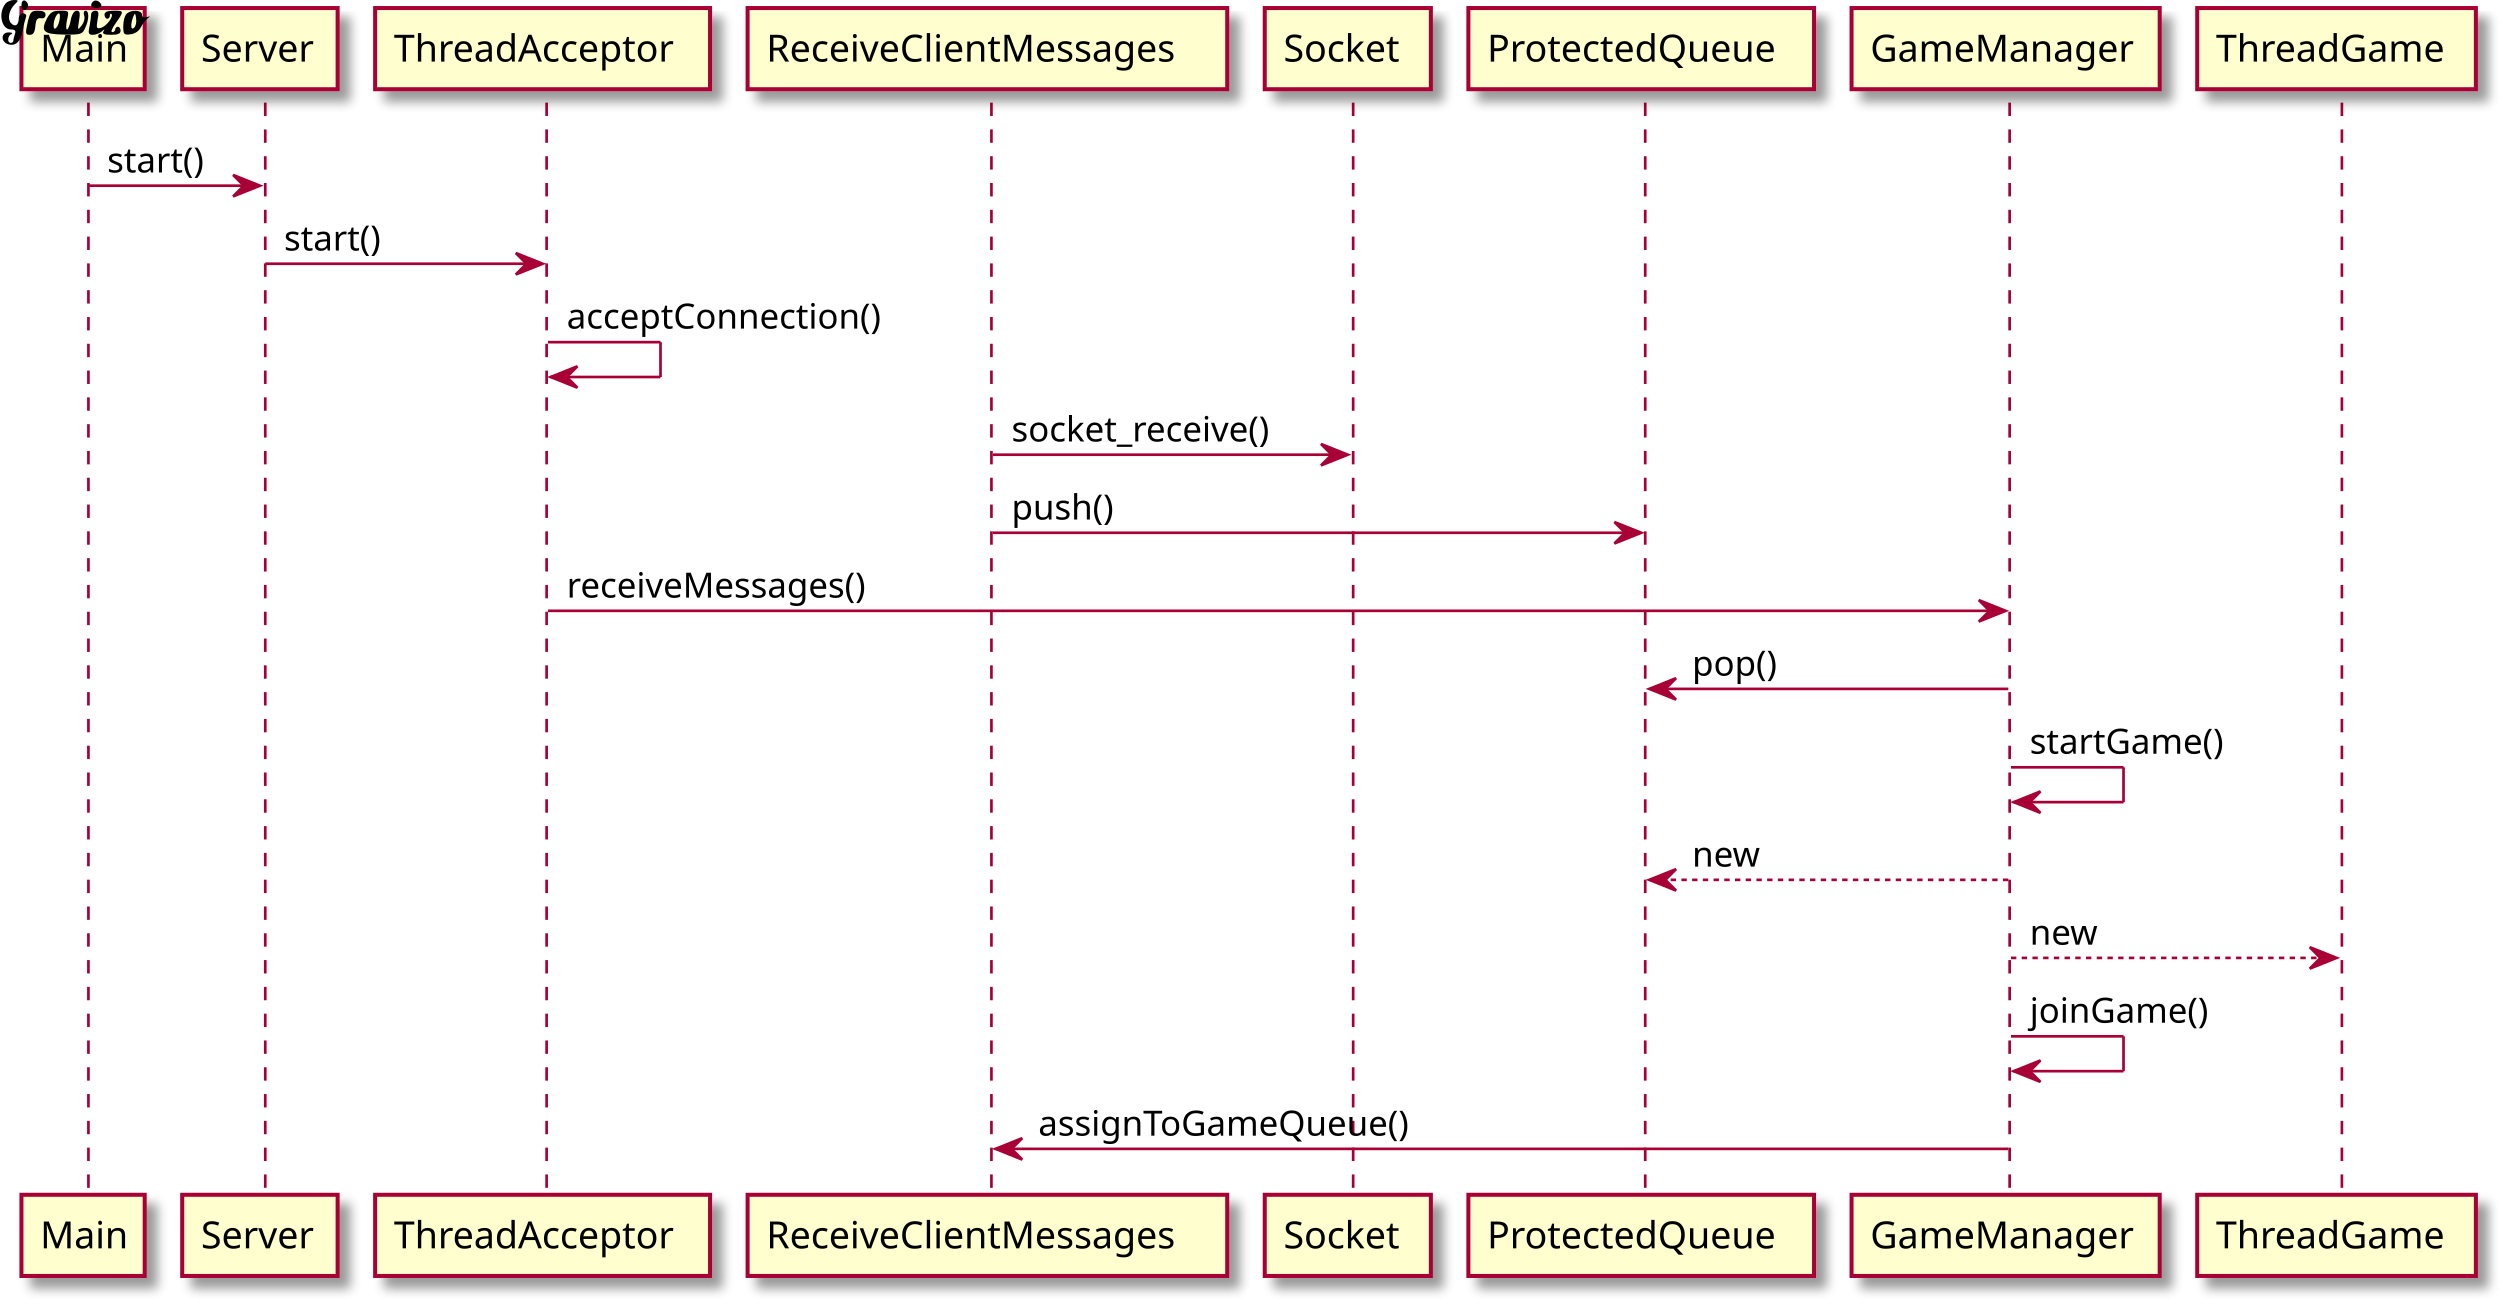
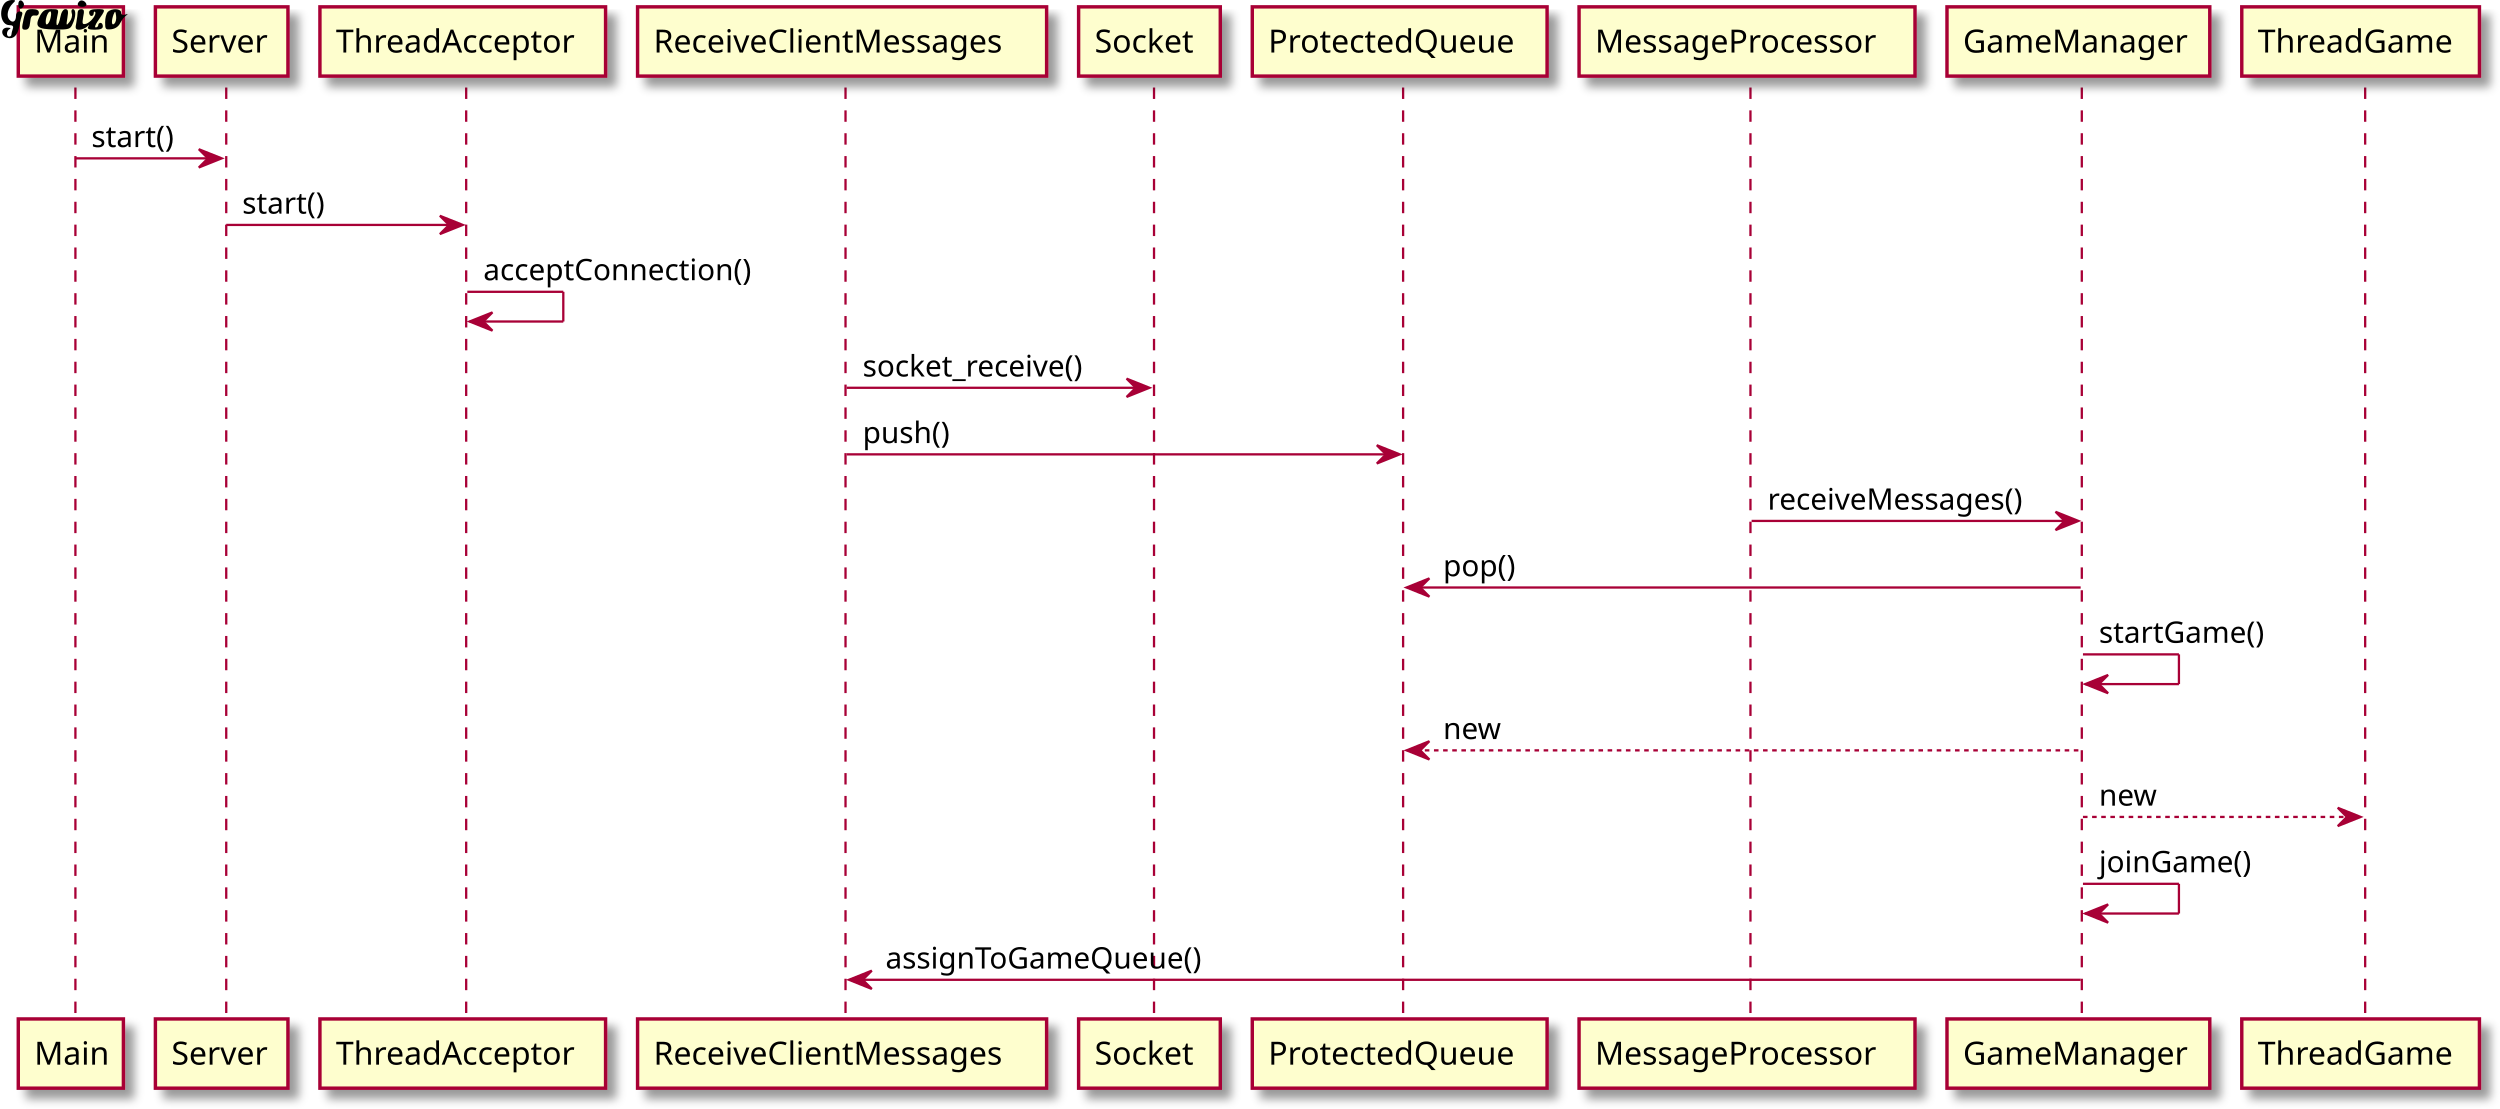
- <svg xmlns="http://www.w3.org/2000/svg" contentScriptType="application/ecmascript" contentStyleType="text/css" height="485px" preserveAspectRatio="none" style="width:933px;height:485px;" version="1.1" viewBox="0 0 933 485" width="933px" zoomAndPan="magnify">
+ <svg xmlns="http://www.w3.org/2000/svg" contentScriptType="application/ecmascript" contentStyleType="text/css" height="485px" preserveAspectRatio="none" style="width:1094px;height:485px;" version="1.1" viewBox="0 0 1094 485" width="1094px" zoomAndPan="magnify">
  <defs>
-     <filter height="300%" id="fqjjs4b" width="300%" x="-1" y="-1">
+     <filter height="300%" id="fxt6ft7" width="300%" x="-1" y="-1">
      <feGaussianBlur result="blurOut" stdDeviation="2.0" />
      <feColorMatrix in="blurOut" result="blurOut2" type="matrix" values="0 0 0 0 0 0 0 0 0 0 0 0 0 0 0 0 0 0 .4 0" />
      <feOffset dx="4.0" dy="4.0" in="blurOut2" result="blurOut3" />
      <feBlend in="SourceGraphic" in2="blurOut3" mode="normal" />
    </filter>
  </defs>
  <g>
    <line style="stroke: #A80036; stroke-width: 1.0; stroke-dasharray: 5.0,5.0;" x1="33" x2="33" y1="38.297" y2="446.891" />
    <line style="stroke: #A80036; stroke-width: 1.0; stroke-dasharray: 5.0,5.0;" x1="99" x2="99" y1="38.297" y2="446.891" />
    <line style="stroke: #A80036; stroke-width: 1.0; stroke-dasharray: 5.0,5.0;" x1="204" x2="204" y1="38.297" y2="446.891" />
    <line style="stroke: #A80036; stroke-width: 1.0; stroke-dasharray: 5.0,5.0;" x1="370" x2="370" y1="38.297" y2="446.891" />
    <line style="stroke: #A80036; stroke-width: 1.0; stroke-dasharray: 5.0,5.0;" x1="505" x2="505" y1="38.297" y2="446.891" />
    <line style="stroke: #A80036; stroke-width: 1.0; stroke-dasharray: 5.0,5.0;" x1="614" x2="614" y1="38.297" y2="446.891" />
-     <line style="stroke: #A80036; stroke-width: 1.0; stroke-dasharray: 5.0,5.0;" x1="750" x2="750" y1="38.297" y2="446.891" />
-     <line style="stroke: #A80036; stroke-width: 1.0; stroke-dasharray: 5.0,5.0;" x1="874" x2="874" y1="38.297" y2="446.891" />
-     <rect fill="#FEFECE" filter="url(#fqjjs4b)" height="30.297" style="stroke: #A80036; stroke-width: 1.5;" width="46" x="8" y="3" />
+     <line style="stroke: #A80036; stroke-width: 1.0; stroke-dasharray: 5.0,5.0;" x1="766" x2="766" y1="38.297" y2="446.891" />
+     <line style="stroke: #A80036; stroke-width: 1.0; stroke-dasharray: 5.0,5.0;" x1="911" x2="911" y1="38.297" y2="446.891" />
+     <line style="stroke: #A80036; stroke-width: 1.0; stroke-dasharray: 5.0,5.0;" x1="1035" x2="1035" y1="38.297" y2="446.891" />
+     <rect fill="#FEFECE" filter="url(#fxt6ft7)" height="30.297" style="stroke: #A80036; stroke-width: 1.5;" width="46" x="8" y="3" />
    <text fill="#000000" font-family="sans-serif" font-size="14" lengthAdjust="spacingAndGlyphs" textLength="32" x="15" y="22.995">Main</text>
-     <rect fill="#FEFECE" filter="url(#fqjjs4b)" height="30.297" style="stroke: #A80036; stroke-width: 1.5;" width="46" x="8" y="445.891" />
+     <rect fill="#FEFECE" filter="url(#fxt6ft7)" height="30.297" style="stroke: #A80036; stroke-width: 1.5;" width="46" x="8" y="445.891" />
    <text fill="#000000" font-family="sans-serif" font-size="14" lengthAdjust="spacingAndGlyphs" textLength="32" x="15" y="465.886">Main</text>
-     <rect fill="#FEFECE" filter="url(#fqjjs4b)" height="30.297" style="stroke: #A80036; stroke-width: 1.5;" width="58" x="68" y="3" />
+     <rect fill="#FEFECE" filter="url(#fxt6ft7)" height="30.297" style="stroke: #A80036; stroke-width: 1.5;" width="58" x="68" y="3" />
    <text fill="#000000" font-family="sans-serif" font-size="14" lengthAdjust="spacingAndGlyphs" textLength="44" x="75" y="22.995">Server</text>
-     <rect fill="#FEFECE" filter="url(#fqjjs4b)" height="30.297" style="stroke: #A80036; stroke-width: 1.5;" width="58" x="68" y="445.891" />
+     <rect fill="#FEFECE" filter="url(#fxt6ft7)" height="30.297" style="stroke: #A80036; stroke-width: 1.5;" width="58" x="68" y="445.891" />
    <text fill="#000000" font-family="sans-serif" font-size="14" lengthAdjust="spacingAndGlyphs" textLength="44" x="75" y="465.886">Server</text>
-     <rect fill="#FEFECE" filter="url(#fqjjs4b)" height="30.297" style="stroke: #A80036; stroke-width: 1.5;" width="125" x="140" y="3" />
+     <rect fill="#FEFECE" filter="url(#fxt6ft7)" height="30.297" style="stroke: #A80036; stroke-width: 1.5;" width="125" x="140" y="3" />
    <text fill="#000000" font-family="sans-serif" font-size="14" lengthAdjust="spacingAndGlyphs" textLength="111" x="147" y="22.995">ThreadAcceptor</text>
-     <rect fill="#FEFECE" filter="url(#fqjjs4b)" height="30.297" style="stroke: #A80036; stroke-width: 1.5;" width="125" x="140" y="445.891" />
+     <rect fill="#FEFECE" filter="url(#fxt6ft7)" height="30.297" style="stroke: #A80036; stroke-width: 1.5;" width="125" x="140" y="445.891" />
    <text fill="#000000" font-family="sans-serif" font-size="14" lengthAdjust="spacingAndGlyphs" textLength="111" x="147" y="465.886">ThreadAcceptor</text>
-     <rect fill="#FEFECE" filter="url(#fqjjs4b)" height="30.297" style="stroke: #A80036; stroke-width: 1.5;" width="179" x="279" y="3" />
+     <rect fill="#FEFECE" filter="url(#fxt6ft7)" height="30.297" style="stroke: #A80036; stroke-width: 1.5;" width="179" x="279" y="3" />
    <text fill="#000000" font-family="sans-serif" font-size="14" lengthAdjust="spacingAndGlyphs" textLength="165" x="286" y="22.995">ReceiveClientMessages</text>
-     <rect fill="#FEFECE" filter="url(#fqjjs4b)" height="30.297" style="stroke: #A80036; stroke-width: 1.5;" width="179" x="279" y="445.891" />
+     <rect fill="#FEFECE" filter="url(#fxt6ft7)" height="30.297" style="stroke: #A80036; stroke-width: 1.5;" width="179" x="279" y="445.891" />
    <text fill="#000000" font-family="sans-serif" font-size="14" lengthAdjust="spacingAndGlyphs" textLength="165" x="286" y="465.886">ReceiveClientMessages</text>
-     <rect fill="#FEFECE" filter="url(#fqjjs4b)" height="30.297" style="stroke: #A80036; stroke-width: 1.5;" width="62" x="472" y="3" />
+     <rect fill="#FEFECE" filter="url(#fxt6ft7)" height="30.297" style="stroke: #A80036; stroke-width: 1.5;" width="62" x="472" y="3" />
    <text fill="#000000" font-family="sans-serif" font-size="14" lengthAdjust="spacingAndGlyphs" textLength="48" x="479" y="22.995">Socket</text>
-     <rect fill="#FEFECE" filter="url(#fqjjs4b)" height="30.297" style="stroke: #A80036; stroke-width: 1.5;" width="62" x="472" y="445.891" />
+     <rect fill="#FEFECE" filter="url(#fxt6ft7)" height="30.297" style="stroke: #A80036; stroke-width: 1.5;" width="62" x="472" y="445.891" />
    <text fill="#000000" font-family="sans-serif" font-size="14" lengthAdjust="spacingAndGlyphs" textLength="48" x="479" y="465.886">Socket</text>
-     <rect fill="#FEFECE" filter="url(#fqjjs4b)" height="30.297" style="stroke: #A80036; stroke-width: 1.5;" width="129" x="548" y="3" />
+     <rect fill="#FEFECE" filter="url(#fxt6ft7)" height="30.297" style="stroke: #A80036; stroke-width: 1.5;" width="129" x="548" y="3" />
    <text fill="#000000" font-family="sans-serif" font-size="14" lengthAdjust="spacingAndGlyphs" textLength="115" x="555" y="22.995">ProtectedQueue</text>
-     <rect fill="#FEFECE" filter="url(#fqjjs4b)" height="30.297" style="stroke: #A80036; stroke-width: 1.5;" width="129" x="548" y="445.891" />
+     <rect fill="#FEFECE" filter="url(#fxt6ft7)" height="30.297" style="stroke: #A80036; stroke-width: 1.5;" width="129" x="548" y="445.891" />
    <text fill="#000000" font-family="sans-serif" font-size="14" lengthAdjust="spacingAndGlyphs" textLength="115" x="555" y="465.886">ProtectedQueue</text>
-     <rect fill="#FEFECE" filter="url(#fqjjs4b)" height="30.297" style="stroke: #A80036; stroke-width: 1.5;" width="115" x="691" y="3" />
-     <text fill="#000000" font-family="sans-serif" font-size="14" lengthAdjust="spacingAndGlyphs" textLength="101" x="698" y="22.995">GameManager</text>
-     <rect fill="#FEFECE" filter="url(#fqjjs4b)" height="30.297" style="stroke: #A80036; stroke-width: 1.5;" width="115" x="691" y="445.891" />
-     <text fill="#000000" font-family="sans-serif" font-size="14" lengthAdjust="spacingAndGlyphs" textLength="101" x="698" y="465.886">GameManager</text>
-     <rect fill="#FEFECE" filter="url(#fqjjs4b)" height="30.297" style="stroke: #A80036; stroke-width: 1.5;" width="104" x="820" y="3" />
-     <text fill="#000000" font-family="sans-serif" font-size="14" lengthAdjust="spacingAndGlyphs" textLength="90" x="827" y="22.995">ThreadGame</text>
-     <rect fill="#FEFECE" filter="url(#fqjjs4b)" height="30.297" style="stroke: #A80036; stroke-width: 1.5;" width="104" x="820" y="445.891" />
-     <text fill="#000000" font-family="sans-serif" font-size="14" lengthAdjust="spacingAndGlyphs" textLength="90" x="827" y="465.886">ThreadGame</text>
+     <rect fill="#FEFECE" filter="url(#fxt6ft7)" height="30.297" style="stroke: #A80036; stroke-width: 1.5;" width="147" x="691" y="3" />
+     <text fill="#000000" font-family="sans-serif" font-size="14" lengthAdjust="spacingAndGlyphs" textLength="133" x="698" y="22.995">MessageProcessor</text>
+     <rect fill="#FEFECE" filter="url(#fxt6ft7)" height="30.297" style="stroke: #A80036; stroke-width: 1.5;" width="147" x="691" y="445.891" />
+     <text fill="#000000" font-family="sans-serif" font-size="14" lengthAdjust="spacingAndGlyphs" textLength="133" x="698" y="465.886">MessageProcessor</text>
+     <rect fill="#FEFECE" filter="url(#fxt6ft7)" height="30.297" style="stroke: #A80036; stroke-width: 1.5;" width="115" x="852" y="3" />
+     <text fill="#000000" font-family="sans-serif" font-size="14" lengthAdjust="spacingAndGlyphs" textLength="101" x="859" y="22.995">GameManager</text>
+     <rect fill="#FEFECE" filter="url(#fxt6ft7)" height="30.297" style="stroke: #A80036; stroke-width: 1.5;" width="115" x="852" y="445.891" />
+     <text fill="#000000" font-family="sans-serif" font-size="14" lengthAdjust="spacingAndGlyphs" textLength="101" x="859" y="465.886">GameManager</text>
+     <rect fill="#FEFECE" filter="url(#fxt6ft7)" height="30.297" style="stroke: #A80036; stroke-width: 1.5;" width="104" x="981" y="3" />
+     <text fill="#000000" font-family="sans-serif" font-size="14" lengthAdjust="spacingAndGlyphs" textLength="90" x="988" y="22.995">ThreadGame</text>
+     <rect fill="#FEFECE" filter="url(#fxt6ft7)" height="30.297" style="stroke: #A80036; stroke-width: 1.5;" width="104" x="981" y="445.891" />
+     <text fill="#000000" font-family="sans-serif" font-size="14" lengthAdjust="spacingAndGlyphs" textLength="90" x="988" y="465.886">ThreadGame</text>
    <polygon fill="#A80036" points="87,65.297,97,69.297,87,73.297,91,69.297" style="stroke: #A80036; stroke-width: 1.0;" />
    <line style="stroke: #A80036; stroke-width: 1.0;" x1="33" x2="93" y1="69.297" y2="69.297" />
    <text fill="#000000" font-family="sans-serif" font-size="13" lengthAdjust="spacingAndGlyphs" textLength="40" x="40" y="64.364">start()</text>
    <polygon fill="#A80036" points="192.5,94.43,202.5,98.43,192.5,102.43,196.5,98.43" style="stroke: #A80036; stroke-width: 1.0;" />
    <line style="stroke: #A80036; stroke-width: 1.0;" x1="99" x2="198.5" y1="98.43" y2="98.43" />
    <text fill="#000000" font-family="sans-serif" font-size="13" lengthAdjust="spacingAndGlyphs" textLength="40" x="106" y="93.497">start()</text>
    <line style="stroke: #A80036; stroke-width: 1.0;" x1="204.5" x2="246.5" y1="127.695" y2="127.695" />
    <line style="stroke: #A80036; stroke-width: 1.0;" x1="246.5" x2="246.5" y1="127.695" y2="140.695" />
    <line style="stroke: #A80036; stroke-width: 1.0;" x1="205.5" x2="246.5" y1="140.695" y2="140.695" />
    <polygon fill="#A80036" points="215.5,136.695,205.5,140.695,215.5,144.695,211.5,140.695" style="stroke: #A80036; stroke-width: 1.0;" />
    <text fill="#000000" font-family="sans-serif" font-size="13" lengthAdjust="spacingAndGlyphs" textLength="125" x="211.5" y="122.629">acceptConnection()</text>
    <polygon fill="#A80036" points="493,165.695,503,169.695,493,173.695,497,169.695" style="stroke: #A80036; stroke-width: 1.0;" />
    <line style="stroke: #A80036; stroke-width: 1.0;" x1="370.5" x2="499" y1="169.695" y2="169.695" />
    <text fill="#000000" font-family="sans-serif" font-size="13" lengthAdjust="spacingAndGlyphs" textLength="105" x="377.5" y="164.762">socket_receive()</text>
    <polygon fill="#A80036" points="602.5,194.828,612.5,198.828,602.5,202.828,606.5,198.828" style="stroke: #A80036; stroke-width: 1.0;" />
    <line style="stroke: #A80036; stroke-width: 1.0;" x1="370.5" x2="608.5" y1="198.828" y2="198.828" />
    <text fill="#000000" font-family="sans-serif" font-size="13" lengthAdjust="spacingAndGlyphs" textLength="41" x="377.5" y="193.895">push()</text>
-     <polygon fill="#A80036" points="738.5,223.961,748.5,227.961,738.5,231.961,742.5,227.961" style="stroke: #A80036; stroke-width: 1.0;" />
-     <line style="stroke: #A80036; stroke-width: 1.0;" x1="204.5" x2="744.5" y1="227.961" y2="227.961" />
-     <text fill="#000000" font-family="sans-serif" font-size="13" lengthAdjust="spacingAndGlyphs" textLength="120" x="211.5" y="223.028">receiveMessages()</text>
+     <polygon fill="#A80036" points="899.5,223.961,909.5,227.961,899.5,231.961,903.5,227.961" style="stroke: #A80036; stroke-width: 1.0;" />
+     <line style="stroke: #A80036; stroke-width: 1.0;" x1="766.5" x2="905.5" y1="227.961" y2="227.961" />
+     <text fill="#000000" font-family="sans-serif" font-size="13" lengthAdjust="spacingAndGlyphs" textLength="120" x="773.5" y="223.028">receiveMessages()</text>
    <polygon fill="#A80036" points="625.5,253.094,615.5,257.094,625.5,261.094,621.5,257.094" style="stroke: #A80036; stroke-width: 1.0;" />
-     <line style="stroke: #A80036; stroke-width: 1.0;" x1="619.5" x2="749.5" y1="257.094" y2="257.094" />
+     <line style="stroke: #A80036; stroke-width: 1.0;" x1="619.5" x2="910.5" y1="257.094" y2="257.094" />
    <text fill="#000000" font-family="sans-serif" font-size="13" lengthAdjust="spacingAndGlyphs" textLength="34" x="631.5" y="252.161">pop()</text>
-     <line style="stroke: #A80036; stroke-width: 1.0;" x1="750.5" x2="792.5" y1="286.359" y2="286.359" />
-     <line style="stroke: #A80036; stroke-width: 1.0;" x1="792.5" x2="792.5" y1="286.359" y2="299.359" />
-     <line style="stroke: #A80036; stroke-width: 1.0;" x1="751.5" x2="792.5" y1="299.359" y2="299.359" />
-     <polygon fill="#A80036" points="761.5,295.359,751.5,299.359,761.5,303.359,757.5,299.359" style="stroke: #A80036; stroke-width: 1.0;" />
-     <text fill="#000000" font-family="sans-serif" font-size="13" lengthAdjust="spacingAndGlyphs" textLength="79" x="757.5" y="281.293">startGame()</text>
+     <line style="stroke: #A80036; stroke-width: 1.0;" x1="911.5" x2="953.5" y1="286.359" y2="286.359" />
+     <line style="stroke: #A80036; stroke-width: 1.0;" x1="953.5" x2="953.5" y1="286.359" y2="299.359" />
+     <line style="stroke: #A80036; stroke-width: 1.0;" x1="912.5" x2="953.5" y1="299.359" y2="299.359" />
+     <polygon fill="#A80036" points="922.5,295.359,912.5,299.359,922.5,303.359,918.5,299.359" style="stroke: #A80036; stroke-width: 1.0;" />
+     <text fill="#000000" font-family="sans-serif" font-size="13" lengthAdjust="spacingAndGlyphs" textLength="79" x="918.5" y="281.293">startGame()</text>
    <polygon fill="#A80036" points="625.5,324.359,615.5,328.359,625.5,332.359,621.5,328.359" style="stroke: #A80036; stroke-width: 1.0;" />
-     <line style="stroke: #A80036; stroke-width: 1.0; stroke-dasharray: 2.0,2.0;" x1="619.5" x2="749.5" y1="328.359" y2="328.359" />
+     <line style="stroke: #A80036; stroke-width: 1.0; stroke-dasharray: 2.0,2.0;" x1="619.5" x2="910.5" y1="328.359" y2="328.359" />
    <text fill="#000000" font-family="sans-serif" font-size="13" lengthAdjust="spacingAndGlyphs" textLength="25" x="631.5" y="323.426">new</text>
-     <polygon fill="#A80036" points="862,353.492,872,357.492,862,361.492,866,357.492" style="stroke: #A80036; stroke-width: 1.0;" />
-     <line style="stroke: #A80036; stroke-width: 1.0; stroke-dasharray: 2.0,2.0;" x1="750.5" x2="868" y1="357.492" y2="357.492" />
-     <text fill="#000000" font-family="sans-serif" font-size="13" lengthAdjust="spacingAndGlyphs" textLength="25" x="757.5" y="352.559">new</text>
-     <line style="stroke: #A80036; stroke-width: 1.0;" x1="750.5" x2="792.5" y1="386.758" y2="386.758" />
-     <line style="stroke: #A80036; stroke-width: 1.0;" x1="792.5" x2="792.5" y1="386.758" y2="399.758" />
-     <line style="stroke: #A80036; stroke-width: 1.0;" x1="751.5" x2="792.5" y1="399.758" y2="399.758" />
-     <polygon fill="#A80036" points="761.5,395.758,751.5,399.758,761.5,403.758,757.5,399.758" style="stroke: #A80036; stroke-width: 1.0;" />
-     <text fill="#000000" font-family="sans-serif" font-size="13" lengthAdjust="spacingAndGlyphs" textLength="71" x="757.5" y="381.692">joinGame()</text>
+     <polygon fill="#A80036" points="1023,353.492,1033,357.492,1023,361.492,1027,357.492" style="stroke: #A80036; stroke-width: 1.0;" />
+     <line style="stroke: #A80036; stroke-width: 1.0; stroke-dasharray: 2.0,2.0;" x1="911.5" x2="1029" y1="357.492" y2="357.492" />
+     <text fill="#000000" font-family="sans-serif" font-size="13" lengthAdjust="spacingAndGlyphs" textLength="25" x="918.5" y="352.559">new</text>
+     <line style="stroke: #A80036; stroke-width: 1.0;" x1="911.5" x2="953.5" y1="386.758" y2="386.758" />
+     <line style="stroke: #A80036; stroke-width: 1.0;" x1="953.5" x2="953.5" y1="386.758" y2="399.758" />
+     <line style="stroke: #A80036; stroke-width: 1.0;" x1="912.5" x2="953.5" y1="399.758" y2="399.758" />
+     <polygon fill="#A80036" points="922.5,395.758,912.5,399.758,922.5,403.758,918.5,399.758" style="stroke: #A80036; stroke-width: 1.0;" />
+     <text fill="#000000" font-family="sans-serif" font-size="13" lengthAdjust="spacingAndGlyphs" textLength="71" x="918.5" y="381.692">joinGame()</text>
    <polygon fill="#A80036" points="381.5,424.758,371.5,428.758,381.5,432.758,377.5,428.758" style="stroke: #A80036; stroke-width: 1.0;" />
-     <line style="stroke: #A80036; stroke-width: 1.0;" x1="375.5" x2="749.5" y1="428.758" y2="428.758" />
+     <line style="stroke: #A80036; stroke-width: 1.0;" x1="375.5" x2="910.5" y1="428.758" y2="428.758" />
    <text fill="#000000" font-family="sans-serif" font-size="13" lengthAdjust="spacingAndGlyphs" textLength="147" x="387.5" y="423.825">assignToGameQueue()</text>
  </g>
  <g transform="translate(0,17) scale(0.1,-0.1)" fill="#000000" stroke="none">
    <path d="M21 157 c-29 -35 -16 -97 20 -97 15 0 19 -5 15 -16 -3 -9 -6 -20 -6 -25 0 -5 -4 -9 -10 -9 -14 0 -12 27 3 33 6 3 2 6 -10 6 -30 1 -31 -35 -3 -44 28 -9 47 9 55 51 3 20 9 42 12 50 3 8 -1 14 -11 14 -9 0 -16 -8 -16 -19 0 -26 -15 -34 -30 -16 -13 16 -6 48 16 70 14 13 13 15 -4 15 -11 0 -25 -6 -31 -13z" />
    <path d="M80 150 c0 -13 5 -20 13 -17 6 2 12 10 12 17 0 7 -6 15 -12 18 -8 2 -13 -5 -13 -18z" />
    <path d="M347 164 c-13 -13 -7 -24 14 -24 11 0 19 5 17 12 -5 14 -22 21 -31 12z" />
    <path d="M103 85 c-9 -40 -8 -45 8 -45 13 0 19 9 21 33 2 24 7 31 21 29 10 -2 17 3 17 13 0 10 -9 15 -28 15 -26 0 -30 -5 -39 -45z" />
    <path d="M175 101 c-24 -48 -13 -59 64 -60 63 -1 69 1 79 25 15 31 15 64 1 64 -6 0 -8 -8 -5 -18 4 -10 -1 -27 -10 -38 -14 -18 -15 -17 -9 19 5 29 3 37 -9 37 -9 0 -18 -13 -22 -35 -3 -19 -10 -35 -14 -35 -4 0 -4 16 0 35 8 35 8 35 -26 35 -27 0 -36 -6 -49 -29z m47 -6 c-5 -28 -22 -44 -22 -21 0 21 11 46 20 46 4 0 5 -11 2 -25z" />
    <path d="M340 116 c0 -7 -3 -28 -6 -45 -6 -26 -3 -31 13 -31 10 0 25 6 32 12 11 10 13 10 7 1 -5 -9 3 -13 28 -13 25 0 36 4 36 15 0 8 -4 15 -10 15 -5 0 -10 -4 -10 -10 0 -5 -5 -10 -11 -10 -6 0 -2 12 9 28 36 51 36 52 -2 52 -25 0 -36 -4 -36 -15 0 -8 5 -15 10 -15 6 0 10 5 10 12 0 6 3 9 6 6 9 -10 -19 -46 -39 -52 -17 -4 -18 -1 -13 30 6 27 4 34 -9 34 -8 0 -15 -6 -15 -14z" />
    <path d="M472 118 c-7 -7 -12 -27 -12 -46 0 -30 2 -33 27 -30 17 2 32 12 39 27 7 13 18 28 26 33 10 8 9 8 -4 4 -12 -3 -18 0 -18 9 0 18 -41 20 -58 3z m29 -51 c-13 -13 -15 11 -4 40 7 16 8 15 11 -6 2 -13 -1 -28 -7 -34z" />
  </g>
</svg>
